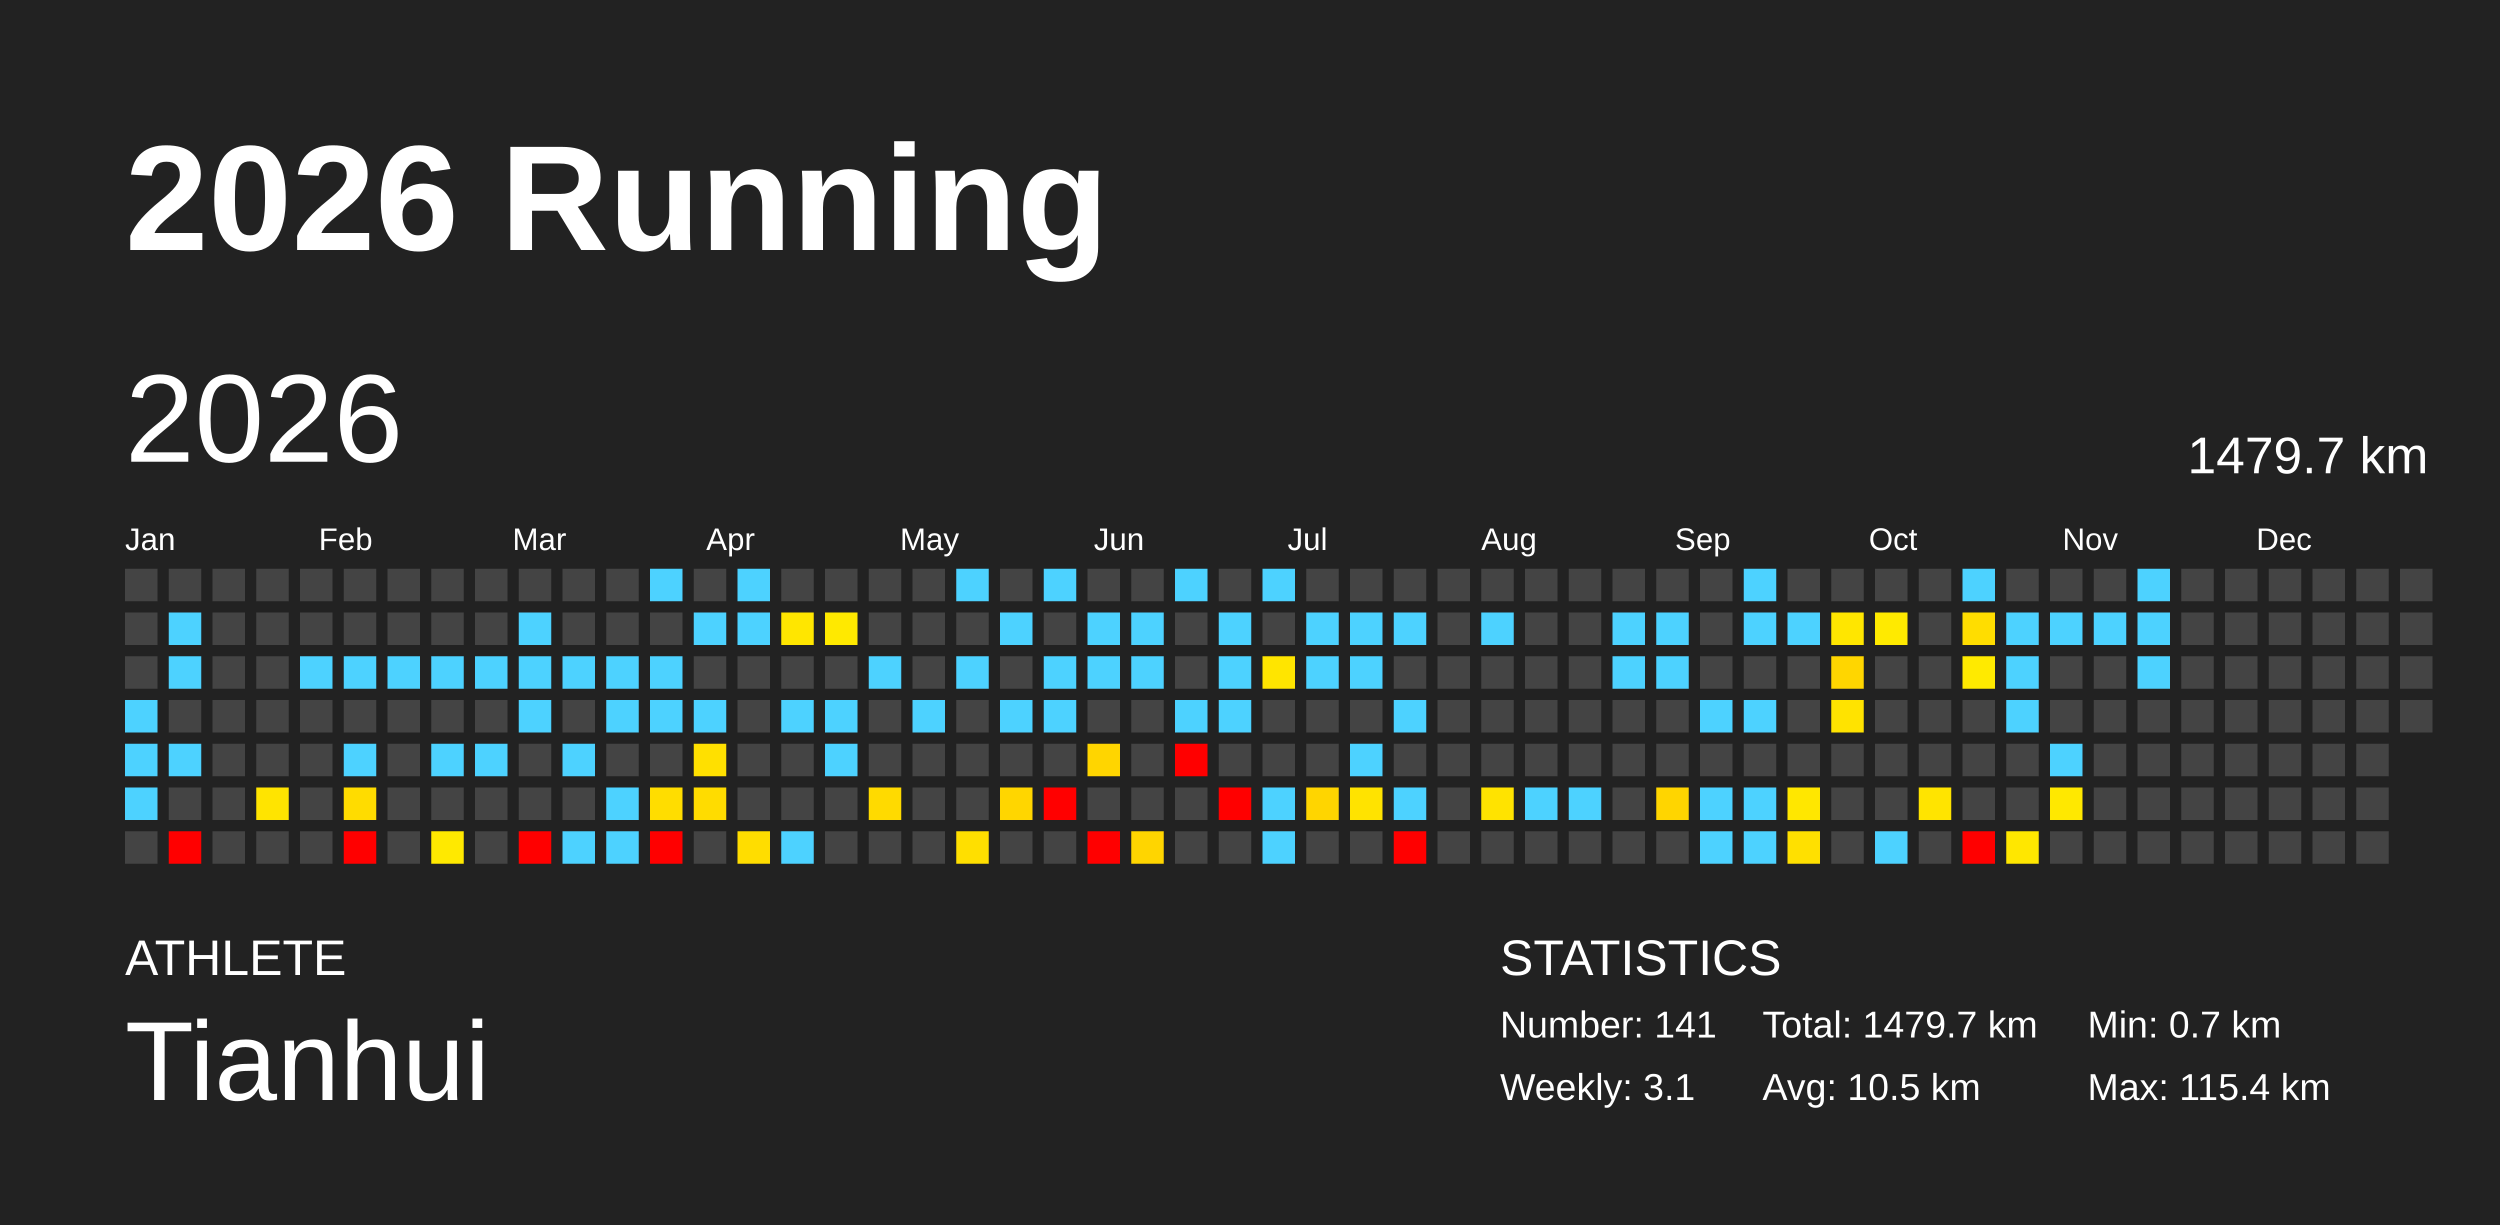
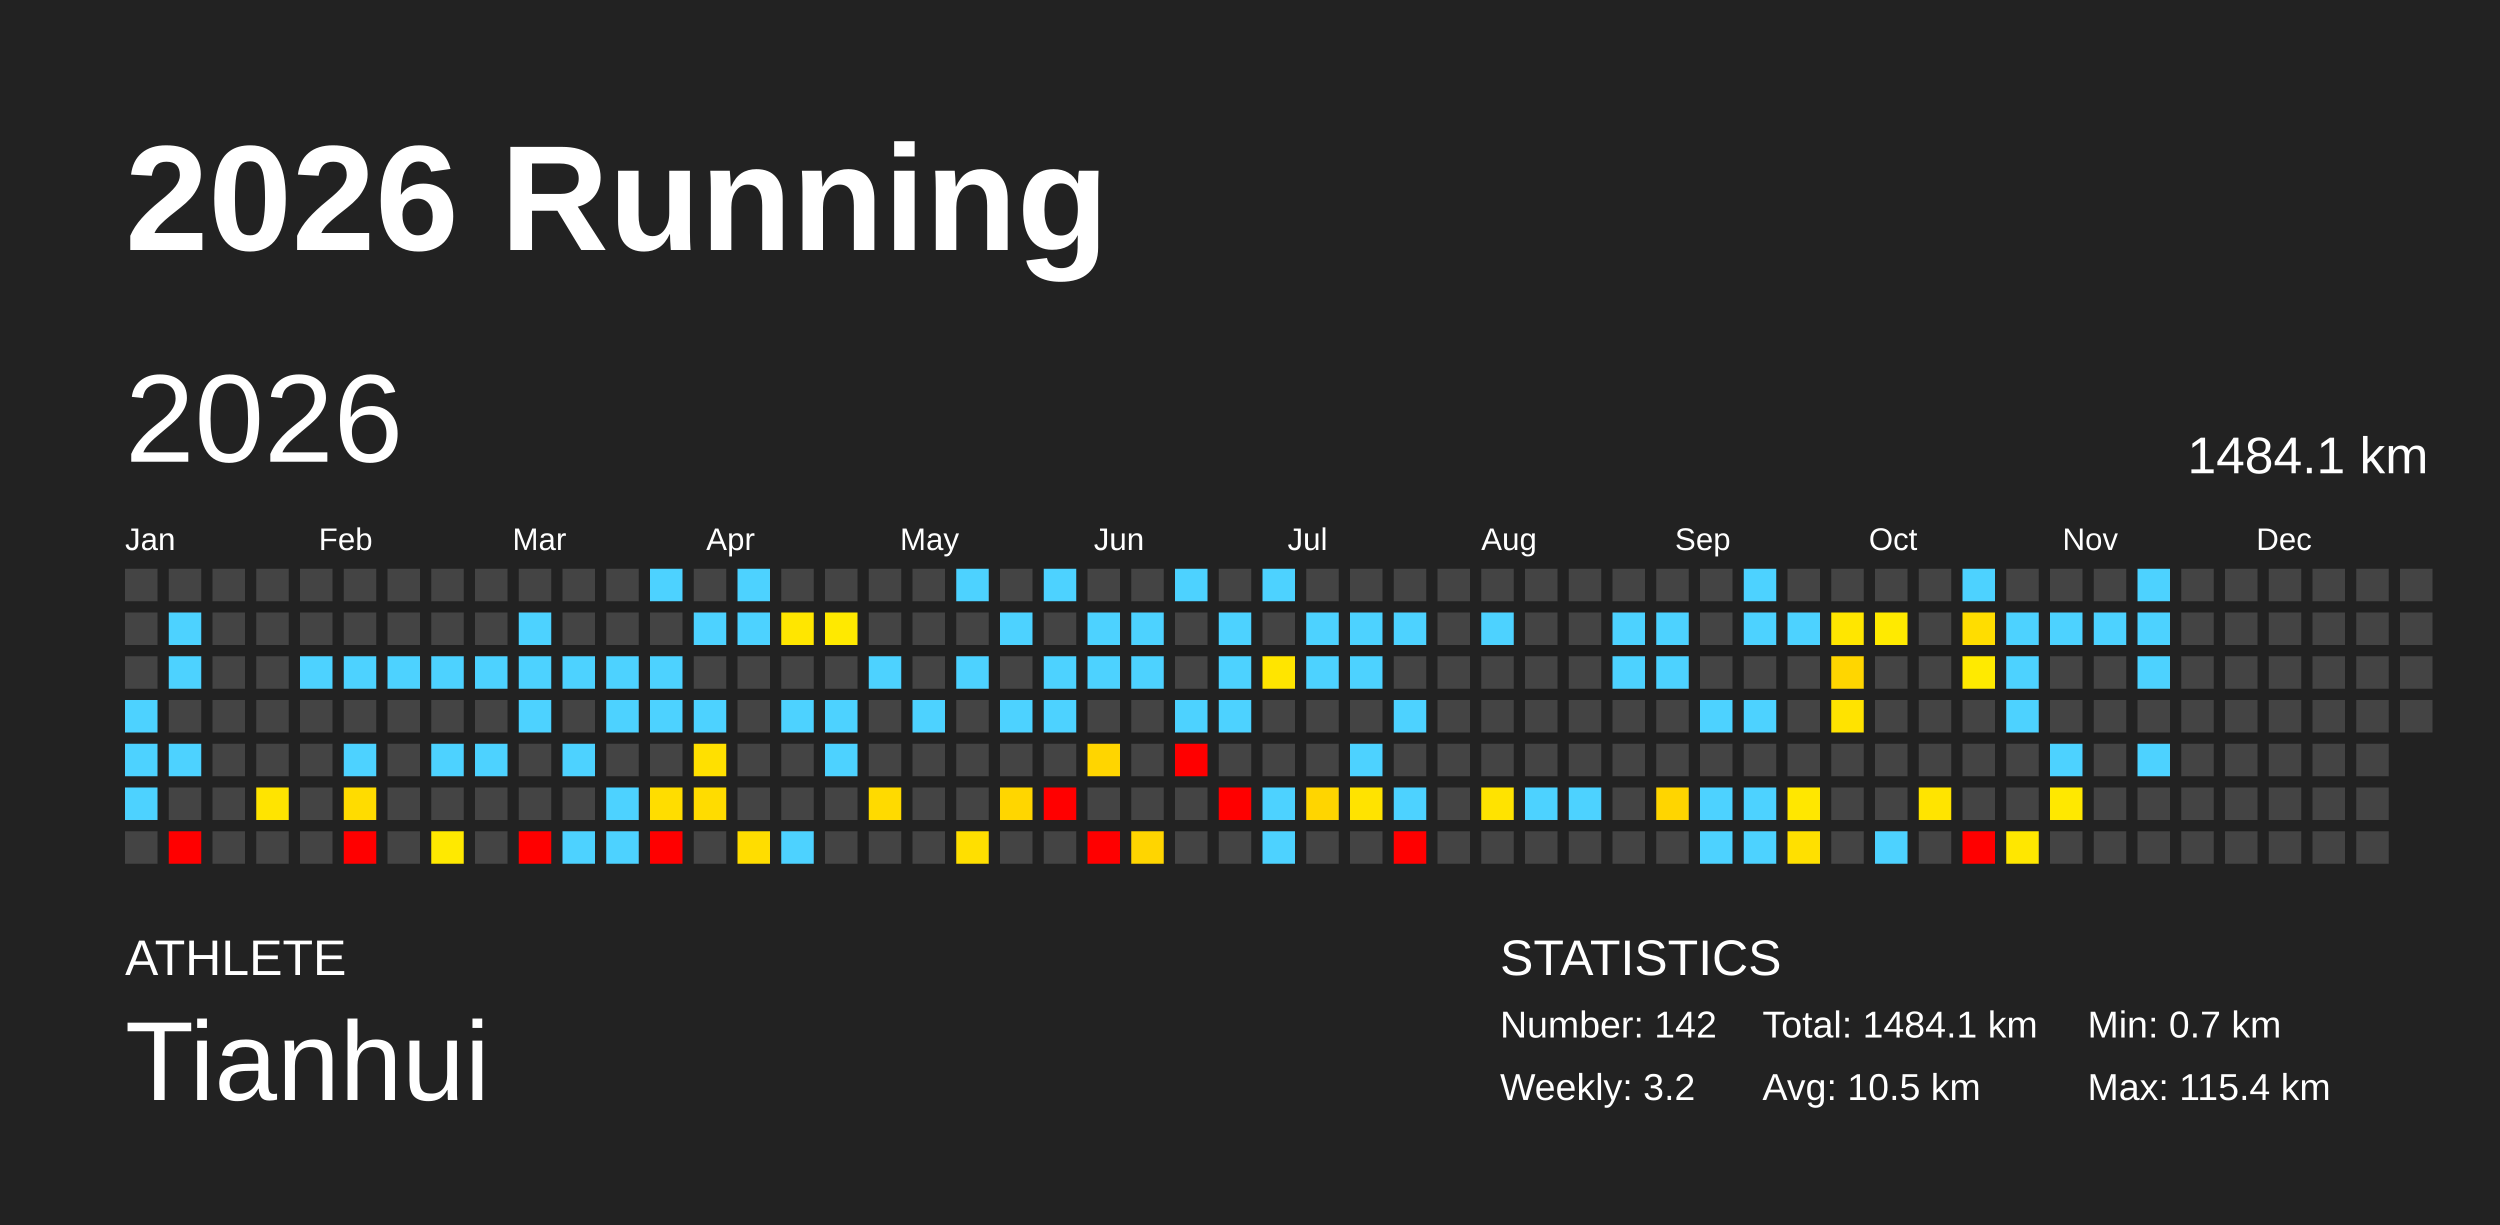
<svg xmlns="http://www.w3.org/2000/svg" baseProfile="full" height="98mm" version="1.1" viewBox="0,0,200,98" width="200mm">
  <defs />
  <rect fill="#222222" height="98" width="200" x="0" y="0" />
  <text fill="#FFFFFF" style="font-size:12px; font-family:Arial; font-weight:bold;" x="10" y="20">2026 Running</text>
  <text fill="#FFFFFF" style="font-size:4px; font-family:Arial" x="10" y="78">ATHLETE</text>
  <text fill="#FFFFFF" style="font-size:9px; font-family:Arial" x="10" y="88">Tianhui</text>
  <text fill="#FFFFFF" style="font-size:4px; font-family:Arial" x="120" y="78">STATISTICS</text>
-   <text fill="#FFFFFF" style="font-size:3px; font-family:Arial" x="120" y="83">Number: 141</text>
-   <text fill="#FFFFFF" style="font-size:3px; font-family:Arial" x="120" y="88">Weekly: 3.1</text>
-   <text fill="#FFFFFF" style="font-size:3px; font-family:Arial" x="141" y="83">Total: 1479.7 km</text>
+   <text fill="#FFFFFF" style="font-size:3px; font-family:Arial" x="120" y="83">Number: 142</text>
+   <text fill="#FFFFFF" style="font-size:3px; font-family:Arial" x="120" y="88">Weekly: 3.2</text>
+   <text fill="#FFFFFF" style="font-size:3px; font-family:Arial" x="141" y="83">Total: 1484.1 km</text>
  <text fill="#FFFFFF" style="font-size:3px; font-family:Arial" x="141" y="88">Avg: 10.5 km</text>
  <text fill="#FFFFFF" style="font-size:3px; font-family:Arial" x="167" y="83">Min: 0.7 km</text>
  <text fill="#FFFFFF" style="font-size:3px; font-family:Arial" x="167" y="88">Max: 115.4 km</text>
  <text dominant-baseline="hanging" fill="#FFFFFF" style="font-size:10.0px; font-family:Arial;" x="10" y="30">2026</text>
-   <text dominant-baseline="hanging" fill="#FFFFFF" style="font-size:4.125px; font-family:Arial;" x="175" y="35">1479.7 km</text>
+   <text dominant-baseline="hanging" fill="#FFFFFF" style="font-size:4.125px; font-family:Arial;" x="175" y="35">1484.1 km</text>
  <text fill="#FFFFFF" style="font-size:2.5px; font-family:Arial" x="10.0" y="44">Jan</text>
  <text fill="#FFFFFF" style="font-size:2.5px; font-family:Arial" x="25.5" y="44">Feb</text>
  <text fill="#FFFFFF" style="font-size:2.5px; font-family:Arial" x="41.0" y="44">Mar</text>
  <text fill="#FFFFFF" style="font-size:2.5px; font-family:Arial" x="56.5" y="44">Apr</text>
  <text fill="#FFFFFF" style="font-size:2.5px; font-family:Arial" x="72.0" y="44">May</text>
  <text fill="#FFFFFF" style="font-size:2.5px; font-family:Arial" x="87.5" y="44">Jun</text>
  <text fill="#FFFFFF" style="font-size:2.5px; font-family:Arial" x="103.0" y="44">Jul</text>
  <text fill="#FFFFFF" style="font-size:2.5px; font-family:Arial" x="118.5" y="44">Aug</text>
  <text fill="#FFFFFF" style="font-size:2.5px; font-family:Arial" x="134.0" y="44">Sep</text>
  <text fill="#FFFFFF" style="font-size:2.5px; font-family:Arial" x="149.5" y="44">Oct</text>
  <text fill="#FFFFFF" style="font-size:2.5px; font-family:Arial" x="165.0" y="44">Nov</text>
  <text fill="#FFFFFF" style="font-size:2.5px; font-family:Arial" x="180.5" y="44">Dec</text>
  <rect fill="#444444" height="2.6" width="2.6" x="10.0" y="45.5" />
  <rect fill="#444444" height="2.6" width="2.6" x="10.0" y="49.0" />
  <rect fill="#444444" height="2.6" width="2.6" x="10.0" y="52.5" />
  <rect fill="#4dd2ff" height="2.6" width="2.6" x="10.0" y="56.0" />
  <rect fill="#4dd2ff" height="2.6" width="2.6" x="10.0" y="59.5" />
  <rect fill="#4dd2ff" height="2.6" width="2.6" x="10.0" y="63.0" />
  <rect fill="#444444" height="2.6" width="2.6" x="10.0" y="66.5" />
  <rect fill="#444444" height="2.6" width="2.6" x="13.5" y="45.5" />
  <rect fill="#4dd2ff" height="2.6" width="2.6" x="13.5" y="49.0" />
  <rect fill="#4dd2ff" height="2.6" width="2.6" x="13.5" y="52.5" />
  <rect fill="#444444" height="2.6" width="2.6" x="13.5" y="56.0" />
  <rect fill="#4dd2ff" height="2.6" width="2.6" x="13.5" y="59.5" />
  <rect fill="#444444" height="2.6" width="2.6" x="13.5" y="63.0" />
  <rect fill="red" height="2.6" width="2.6" x="13.5" y="66.5" />
  <rect fill="#444444" height="2.6" width="2.6" x="17.0" y="45.5" />
  <rect fill="#444444" height="2.6" width="2.6" x="17.0" y="49.0" />
  <rect fill="#444444" height="2.6" width="2.6" x="17.0" y="52.5" />
  <rect fill="#444444" height="2.6" width="2.6" x="17.0" y="56.0" />
  <rect fill="#444444" height="2.6" width="2.6" x="17.0" y="59.5" />
  <rect fill="#444444" height="2.6" width="2.6" x="17.0" y="63.0" />
  <rect fill="#444444" height="2.6" width="2.6" x="17.0" y="66.5" />
  <rect fill="#444444" height="2.6" width="2.6" x="20.5" y="45.5" />
  <rect fill="#444444" height="2.6" width="2.6" x="20.5" y="49.0" />
  <rect fill="#444444" height="2.6" width="2.6" x="20.5" y="52.5" />
  <rect fill="#444444" height="2.6" width="2.6" x="20.5" y="56.0" />
  <rect fill="#444444" height="2.6" width="2.6" x="20.5" y="59.5" />
  <rect fill="#ffe400" height="2.6" width="2.6" x="20.5" y="63.0" />
  <rect fill="#444444" height="2.6" width="2.6" x="20.5" y="66.5" />
  <rect fill="#444444" height="2.6" width="2.6" x="24.0" y="45.5" />
  <rect fill="#444444" height="2.6" width="2.6" x="24.0" y="49.0" />
  <rect fill="#4dd2ff" height="2.6" width="2.6" x="24.0" y="52.5" />
  <rect fill="#444444" height="2.6" width="2.6" x="24.0" y="56.0" />
  <rect fill="#444444" height="2.6" width="2.6" x="24.0" y="59.5" />
  <rect fill="#444444" height="2.6" width="2.6" x="24.0" y="63.0" />
  <rect fill="#444444" height="2.6" width="2.6" x="24.0" y="66.5" />
  <rect fill="#444444" height="2.6" width="2.6" x="27.5" y="45.5" />
  <rect fill="#444444" height="2.6" width="2.6" x="27.5" y="49.0" />
  <rect fill="#4dd2ff" height="2.6" width="2.6" x="27.5" y="52.5" />
  <rect fill="#444444" height="2.6" width="2.6" x="27.5" y="56.0" />
  <rect fill="#4dd2ff" height="2.6" width="2.6" x="27.5" y="59.5" />
  <rect fill="#ffdc00" height="2.6" width="2.6" x="27.5" y="63.0" />
  <rect fill="red" height="2.6" width="2.6" x="27.5" y="66.5" />
  <rect fill="#444444" height="2.6" width="2.6" x="31.0" y="45.5" />
  <rect fill="#444444" height="2.6" width="2.6" x="31.0" y="49.0" />
  <rect fill="#4dd2ff" height="2.6" width="2.6" x="31.0" y="52.5" />
  <rect fill="#444444" height="2.6" width="2.6" x="31.0" y="56.0" />
  <rect fill="#444444" height="2.6" width="2.6" x="31.0" y="59.5" />
  <rect fill="#444444" height="2.6" width="2.6" x="31.0" y="63.0" />
  <rect fill="#444444" height="2.6" width="2.6" x="31.0" y="66.5" />
  <rect fill="#444444" height="2.6" width="2.6" x="34.5" y="45.5" />
  <rect fill="#444444" height="2.6" width="2.6" x="34.5" y="49.0" />
  <rect fill="#4dd2ff" height="2.6" width="2.6" x="34.5" y="52.5" />
  <rect fill="#444444" height="2.6" width="2.6" x="34.5" y="56.0" />
  <rect fill="#4dd2ff" height="2.6" width="2.6" x="34.5" y="59.5" />
  <rect fill="#444444" height="2.6" width="2.6" x="34.5" y="63.0" />
  <rect fill="#ffe900" height="2.6" width="2.6" x="34.5" y="66.5" />
  <rect fill="#444444" height="2.6" width="2.6" x="38.0" y="45.5" />
  <rect fill="#444444" height="2.6" width="2.6" x="38.0" y="49.0" />
  <rect fill="#4dd2ff" height="2.6" width="2.6" x="38.0" y="52.5" />
  <rect fill="#444444" height="2.6" width="2.6" x="38.0" y="56.0" />
  <rect fill="#4dd2ff" height="2.6" width="2.6" x="38.0" y="59.5" />
  <rect fill="#444444" height="2.6" width="2.6" x="38.0" y="63.0" />
  <rect fill="#444444" height="2.6" width="2.6" x="38.0" y="66.5" />
  <rect fill="#444444" height="2.6" width="2.6" x="41.5" y="45.5" />
  <rect fill="#4dd2ff" height="2.6" width="2.6" x="41.5" y="49.0" />
  <rect fill="#4dd2ff" height="2.6" width="2.6" x="41.5" y="52.5" />
  <rect fill="#4dd2ff" height="2.6" width="2.6" x="41.5" y="56.0" />
  <rect fill="#444444" height="2.6" width="2.6" x="41.5" y="59.5" />
  <rect fill="#444444" height="2.6" width="2.6" x="41.5" y="63.0" />
  <rect fill="red" height="2.6" width="2.6" x="41.5" y="66.5" />
  <rect fill="#444444" height="2.6" width="2.6" x="45.0" y="45.5" />
  <rect fill="#444444" height="2.6" width="2.6" x="45.0" y="49.0" />
  <rect fill="#4dd2ff" height="2.6" width="2.6" x="45.0" y="52.5" />
  <rect fill="#444444" height="2.6" width="2.6" x="45.0" y="56.0" />
  <rect fill="#4dd2ff" height="2.6" width="2.6" x="45.0" y="59.5" />
  <rect fill="#444444" height="2.6" width="2.6" x="45.0" y="63.0" />
  <rect fill="#4dd2ff" height="2.6" width="2.6" x="45.0" y="66.5" />
  <rect fill="#444444" height="2.6" width="2.6" x="48.5" y="45.5" />
  <rect fill="#444444" height="2.6" width="2.6" x="48.5" y="49.0" />
  <rect fill="#4dd2ff" height="2.6" width="2.6" x="48.5" y="52.5" />
  <rect fill="#4dd2ff" height="2.6" width="2.6" x="48.5" y="56.0" />
  <rect fill="#444444" height="2.6" width="2.6" x="48.5" y="59.5" />
  <rect fill="#4dd2ff" height="2.6" width="2.6" x="48.5" y="63.0" />
  <rect fill="#4dd2ff" height="2.6" width="2.6" x="48.5" y="66.5" />
  <rect fill="#4dd2ff" height="2.6" width="2.6" x="52.0" y="45.5" />
  <rect fill="#444444" height="2.6" width="2.6" x="52.0" y="49.0" />
  <rect fill="#4dd2ff" height="2.6" width="2.6" x="52.0" y="52.5" />
  <rect fill="#4dd2ff" height="2.6" width="2.6" x="52.0" y="56.0" />
  <rect fill="#444444" height="2.6" width="2.6" x="52.0" y="59.5" />
  <rect fill="#ffdd00" height="2.6" width="2.6" x="52.0" y="63.0" />
  <rect fill="red" height="2.6" width="2.6" x="52.0" y="66.5" />
  <rect fill="#444444" height="2.6" width="2.6" x="55.5" y="45.5" />
  <rect fill="#4dd2ff" height="2.6" width="2.6" x="55.5" y="49.0" />
  <rect fill="#444444" height="2.6" width="2.6" x="55.5" y="52.5" />
  <rect fill="#4dd2ff" height="2.6" width="2.6" x="55.5" y="56.0" />
  <rect fill="#ffe000" height="2.6" width="2.6" x="55.5" y="59.5" />
  <rect fill="#ffdc00" height="2.6" width="2.6" x="55.5" y="63.0" />
  <rect fill="#444444" height="2.6" width="2.6" x="55.5" y="66.5" />
  <rect fill="#4dd2ff" height="2.6" width="2.6" x="59.0" y="45.5" />
  <rect fill="#4dd2ff" height="2.6" width="2.6" x="59.0" y="49.0" />
  <rect fill="#444444" height="2.6" width="2.6" x="59.0" y="52.5" />
  <rect fill="#444444" height="2.6" width="2.6" x="59.0" y="56.0" />
  <rect fill="#444444" height="2.6" width="2.6" x="59.0" y="59.5" />
  <rect fill="#444444" height="2.6" width="2.6" x="59.0" y="63.0" />
  <rect fill="#ffdd00" height="2.6" width="2.6" x="59.0" y="66.5" />
  <rect fill="#444444" height="2.6" width="2.6" x="62.5" y="45.5" />
  <rect fill="#ffe600" height="2.6" width="2.6" x="62.5" y="49.0" />
  <rect fill="#444444" height="2.6" width="2.6" x="62.5" y="52.5" />
  <rect fill="#4dd2ff" height="2.6" width="2.6" x="62.5" y="56.0" />
  <rect fill="#444444" height="2.6" width="2.6" x="62.5" y="59.5" />
  <rect fill="#444444" height="2.6" width="2.6" x="62.5" y="63.0" />
  <rect fill="#4dd2ff" height="2.6" width="2.6" x="62.5" y="66.5" />
  <rect fill="#444444" height="2.6" width="2.6" x="66.0" y="45.5" />
  <rect fill="#ffe900" height="2.6" width="2.6" x="66.0" y="49.0" />
  <rect fill="#444444" height="2.6" width="2.6" x="66.0" y="52.5" />
  <rect fill="#4dd2ff" height="2.6" width="2.6" x="66.0" y="56.0" />
  <rect fill="#4dd2ff" height="2.6" width="2.6" x="66.0" y="59.5" />
  <rect fill="#444444" height="2.6" width="2.6" x="66.0" y="63.0" />
  <rect fill="#444444" height="2.6" width="2.6" x="66.0" y="66.5" />
  <rect fill="#444444" height="2.6" width="2.6" x="69.5" y="45.5" />
  <rect fill="#444444" height="2.6" width="2.6" x="69.5" y="49.0" />
  <rect fill="#4dd2ff" height="2.6" width="2.6" x="69.5" y="52.5" />
  <rect fill="#444444" height="2.6" width="2.6" x="69.5" y="56.0" />
  <rect fill="#444444" height="2.6" width="2.6" x="69.5" y="59.5" />
  <rect fill="#ffda00" height="2.6" width="2.6" x="69.5" y="63.0" />
  <rect fill="#444444" height="2.6" width="2.6" x="69.5" y="66.5" />
  <rect fill="#444444" height="2.6" width="2.6" x="73.0" y="45.5" />
  <rect fill="#444444" height="2.6" width="2.6" x="73.0" y="49.0" />
  <rect fill="#444444" height="2.6" width="2.6" x="73.0" y="52.5" />
  <rect fill="#4dd2ff" height="2.6" width="2.6" x="73.0" y="56.0" />
  <rect fill="#444444" height="2.6" width="2.6" x="73.0" y="59.5" />
  <rect fill="#444444" height="2.6" width="2.6" x="73.0" y="63.0" />
  <rect fill="#444444" height="2.6" width="2.6" x="73.0" y="66.5" />
  <rect fill="#4dd2ff" height="2.6" width="2.6" x="76.5" y="45.5" />
  <rect fill="#444444" height="2.6" width="2.6" x="76.5" y="49.0" />
  <rect fill="#4dd2ff" height="2.6" width="2.6" x="76.5" y="52.5" />
  <rect fill="#444444" height="2.6" width="2.6" x="76.5" y="56.0" />
  <rect fill="#444444" height="2.6" width="2.6" x="76.5" y="59.5" />
  <rect fill="#444444" height="2.6" width="2.6" x="76.5" y="63.0" />
  <rect fill="#ffdf00" height="2.6" width="2.6" x="76.5" y="66.5" />
  <rect fill="#444444" height="2.6" width="2.6" x="80.0" y="45.5" />
  <rect fill="#4dd2ff" height="2.6" width="2.6" x="80.0" y="49.0" />
  <rect fill="#444444" height="2.6" width="2.6" x="80.0" y="52.5" />
  <rect fill="#4dd2ff" height="2.6" width="2.6" x="80.0" y="56.0" />
  <rect fill="#444444" height="2.6" width="2.6" x="80.0" y="59.5" />
  <rect fill="#ffd600" height="2.6" width="2.6" x="80.0" y="63.0" />
  <rect fill="#444444" height="2.6" width="2.6" x="80.0" y="66.5" />
  <rect fill="#4dd2ff" height="2.6" width="2.6" x="83.5" y="45.5" />
  <rect fill="#444444" height="2.6" width="2.6" x="83.5" y="49.0" />
  <rect fill="#4dd2ff" height="2.6" width="2.6" x="83.5" y="52.5" />
  <rect fill="#4dd2ff" height="2.6" width="2.6" x="83.5" y="56.0" />
  <rect fill="#444444" height="2.6" width="2.6" x="83.5" y="59.5" />
  <rect fill="red" height="2.6" width="2.6" x="83.5" y="63.0" />
  <rect fill="#444444" height="2.6" width="2.6" x="83.5" y="66.5" />
  <rect fill="#444444" height="2.6" width="2.6" x="87.0" y="45.5" />
  <rect fill="#4dd2ff" height="2.6" width="2.6" x="87.0" y="49.0" />
  <rect fill="#4dd2ff" height="2.6" width="2.6" x="87.0" y="52.5" />
  <rect fill="#444444" height="2.6" width="2.6" x="87.0" y="56.0" />
  <rect fill="#ffd500" height="2.6" width="2.6" x="87.0" y="59.5" />
  <rect fill="#444444" height="2.6" width="2.6" x="87.0" y="63.0" />
  <rect fill="red" height="2.6" width="2.6" x="87.0" y="66.5" />
  <rect fill="#444444" height="2.6" width="2.6" x="90.5" y="45.5" />
  <rect fill="#4dd2ff" height="2.6" width="2.6" x="90.5" y="49.0" />
  <rect fill="#4dd2ff" height="2.6" width="2.6" x="90.5" y="52.5" />
  <rect fill="#444444" height="2.6" width="2.6" x="90.5" y="56.0" />
  <rect fill="#444444" height="2.6" width="2.6" x="90.5" y="59.5" />
  <rect fill="#444444" height="2.6" width="2.6" x="90.5" y="63.0" />
  <rect fill="#ffd500" height="2.6" width="2.6" x="90.5" y="66.5" />
  <rect fill="#4dd2ff" height="2.6" width="2.6" x="94.0" y="45.5" />
  <rect fill="#444444" height="2.6" width="2.6" x="94.0" y="49.0" />
  <rect fill="#444444" height="2.6" width="2.6" x="94.0" y="52.5" />
  <rect fill="#4dd2ff" height="2.6" width="2.6" x="94.0" y="56.0" />
  <rect fill="red" height="2.6" width="2.6" x="94.0" y="59.5" />
  <rect fill="#444444" height="2.6" width="2.6" x="94.0" y="63.0" />
  <rect fill="#444444" height="2.6" width="2.6" x="94.0" y="66.5" />
  <rect fill="#444444" height="2.6" width="2.6" x="97.5" y="45.5" />
  <rect fill="#4dd2ff" height="2.6" width="2.6" x="97.5" y="49.0" />
  <rect fill="#4dd2ff" height="2.6" width="2.6" x="97.5" y="52.5" />
  <rect fill="#4dd2ff" height="2.6" width="2.6" x="97.5" y="56.0" />
  <rect fill="#444444" height="2.6" width="2.6" x="97.5" y="59.5" />
  <rect fill="red" height="2.6" width="2.6" x="97.5" y="63.0" />
  <rect fill="#444444" height="2.6" width="2.6" x="97.5" y="66.5" />
  <rect fill="#4dd2ff" height="2.6" width="2.6" x="101.0" y="45.5" />
  <rect fill="#444444" height="2.6" width="2.6" x="101.0" y="49.0" />
  <rect fill="#ffe500" height="2.6" width="2.6" x="101.0" y="52.5" />
  <rect fill="#444444" height="2.6" width="2.6" x="101.0" y="56.0" />
  <rect fill="#444444" height="2.6" width="2.6" x="101.0" y="59.5" />
  <rect fill="#4dd2ff" height="2.6" width="2.6" x="101.0" y="63.0" />
  <rect fill="#4dd2ff" height="2.6" width="2.6" x="101.0" y="66.5" />
  <rect fill="#444444" height="2.6" width="2.6" x="104.5" y="45.5" />
  <rect fill="#4dd2ff" height="2.6" width="2.6" x="104.5" y="49.0" />
  <rect fill="#4dd2ff" height="2.6" width="2.6" x="104.5" y="52.5" />
  <rect fill="#444444" height="2.6" width="2.6" x="104.5" y="56.0" />
  <rect fill="#444444" height="2.6" width="2.6" x="104.5" y="59.5" />
  <rect fill="#ffd500" height="2.6" width="2.6" x="104.5" y="63.0" />
  <rect fill="#444444" height="2.6" width="2.6" x="104.5" y="66.5" />
  <rect fill="#444444" height="2.6" width="2.6" x="108.0" y="45.5" />
  <rect fill="#4dd2ff" height="2.6" width="2.6" x="108.0" y="49.0" />
  <rect fill="#4dd2ff" height="2.6" width="2.6" x="108.0" y="52.5" />
  <rect fill="#444444" height="2.6" width="2.6" x="108.0" y="56.0" />
  <rect fill="#4dd2ff" height="2.6" width="2.6" x="108.0" y="59.5" />
  <rect fill="#ffe300" height="2.6" width="2.6" x="108.0" y="63.0" />
  <rect fill="#444444" height="2.6" width="2.6" x="108.0" y="66.5" />
  <rect fill="#444444" height="2.6" width="2.6" x="111.5" y="45.5" />
  <rect fill="#4dd2ff" height="2.6" width="2.6" x="111.5" y="49.0" />
  <rect fill="#444444" height="2.6" width="2.6" x="111.5" y="52.5" />
  <rect fill="#4dd2ff" height="2.6" width="2.6" x="111.5" y="56.0" />
  <rect fill="#444444" height="2.6" width="2.6" x="111.5" y="59.5" />
  <rect fill="#4dd2ff" height="2.6" width="2.6" x="111.5" y="63.0" />
  <rect fill="red" height="2.6" width="2.6" x="111.5" y="66.5" />
  <rect fill="#444444" height="2.6" width="2.6" x="115.0" y="45.5" />
  <rect fill="#444444" height="2.6" width="2.6" x="115.0" y="49.0" />
  <rect fill="#444444" height="2.6" width="2.6" x="115.0" y="52.5" />
  <rect fill="#444444" height="2.6" width="2.6" x="115.0" y="56.0" />
  <rect fill="#444444" height="2.6" width="2.6" x="115.0" y="59.5" />
  <rect fill="#444444" height="2.6" width="2.6" x="115.0" y="63.0" />
  <rect fill="#444444" height="2.6" width="2.6" x="115.0" y="66.5" />
  <rect fill="#444444" height="2.6" width="2.6" x="118.5" y="45.5" />
  <rect fill="#4dd2ff" height="2.6" width="2.6" x="118.5" y="49.0" />
  <rect fill="#444444" height="2.6" width="2.6" x="118.5" y="52.5" />
  <rect fill="#444444" height="2.6" width="2.6" x="118.5" y="56.0" />
  <rect fill="#444444" height="2.6" width="2.6" x="118.5" y="59.5" />
  <rect fill="#ffe300" height="2.6" width="2.6" x="118.5" y="63.0" />
  <rect fill="#444444" height="2.6" width="2.6" x="118.5" y="66.5" />
  <rect fill="#444444" height="2.6" width="2.6" x="122.0" y="45.5" />
  <rect fill="#444444" height="2.6" width="2.6" x="122.0" y="49.0" />
  <rect fill="#444444" height="2.6" width="2.6" x="122.0" y="52.5" />
  <rect fill="#444444" height="2.6" width="2.6" x="122.0" y="56.0" />
  <rect fill="#444444" height="2.6" width="2.6" x="122.0" y="59.5" />
  <rect fill="#4dd2ff" height="2.6" width="2.6" x="122.0" y="63.0" />
  <rect fill="#444444" height="2.6" width="2.6" x="122.0" y="66.5" />
  <rect fill="#444444" height="2.6" width="2.6" x="125.5" y="45.5" />
  <rect fill="#444444" height="2.6" width="2.6" x="125.5" y="49.0" />
  <rect fill="#444444" height="2.6" width="2.6" x="125.5" y="52.5" />
  <rect fill="#444444" height="2.6" width="2.6" x="125.5" y="56.0" />
  <rect fill="#444444" height="2.6" width="2.6" x="125.5" y="59.5" />
  <rect fill="#4dd2ff" height="2.6" width="2.6" x="125.5" y="63.0" />
  <rect fill="#444444" height="2.6" width="2.6" x="125.5" y="66.5" />
  <rect fill="#444444" height="2.6" width="2.6" x="129.0" y="45.5" />
  <rect fill="#4dd2ff" height="2.6" width="2.6" x="129.0" y="49.0" />
  <rect fill="#4dd2ff" height="2.6" width="2.6" x="129.0" y="52.5" />
  <rect fill="#444444" height="2.6" width="2.6" x="129.0" y="56.0" />
  <rect fill="#444444" height="2.6" width="2.6" x="129.0" y="59.5" />
  <rect fill="#444444" height="2.6" width="2.6" x="129.0" y="63.0" />
  <rect fill="#444444" height="2.6" width="2.6" x="129.0" y="66.5" />
  <rect fill="#444444" height="2.6" width="2.6" x="132.5" y="45.5" />
  <rect fill="#4dd2ff" height="2.6" width="2.6" x="132.5" y="49.0" />
  <rect fill="#4dd2ff" height="2.6" width="2.6" x="132.5" y="52.5" />
  <rect fill="#444444" height="2.6" width="2.6" x="132.5" y="56.0" />
  <rect fill="#444444" height="2.6" width="2.6" x="132.5" y="59.5" />
  <rect fill="#ffd500" height="2.6" width="2.6" x="132.5" y="63.0" />
  <rect fill="#444444" height="2.6" width="2.6" x="132.5" y="66.5" />
  <rect fill="#444444" height="2.6" width="2.6" x="136.0" y="45.5" />
  <rect fill="#444444" height="2.6" width="2.6" x="136.0" y="49.0" />
  <rect fill="#444444" height="2.6" width="2.6" x="136.0" y="52.5" />
  <rect fill="#4dd2ff" height="2.6" width="2.6" x="136.0" y="56.0" />
  <rect fill="#444444" height="2.6" width="2.6" x="136.0" y="59.5" />
  <rect fill="#4dd2ff" height="2.6" width="2.6" x="136.0" y="63.0" />
  <rect fill="#4dd2ff" height="2.6" width="2.6" x="136.0" y="66.5" />
  <rect fill="#4dd2ff" height="2.6" width="2.6" x="139.5" y="45.5" />
  <rect fill="#4dd2ff" height="2.6" width="2.6" x="139.5" y="49.0" />
  <rect fill="#444444" height="2.6" width="2.6" x="139.5" y="52.5" />
  <rect fill="#4dd2ff" height="2.6" width="2.6" x="139.5" y="56.0" />
  <rect fill="#444444" height="2.6" width="2.6" x="139.5" y="59.5" />
  <rect fill="#4dd2ff" height="2.6" width="2.6" x="139.5" y="63.0" />
  <rect fill="#4dd2ff" height="2.6" width="2.6" x="139.5" y="66.5" />
  <rect fill="#444444" height="2.6" width="2.6" x="143.0" y="45.5" />
  <rect fill="#4dd2ff" height="2.6" width="2.6" x="143.0" y="49.0" />
  <rect fill="#444444" height="2.6" width="2.6" x="143.0" y="52.5" />
  <rect fill="#444444" height="2.6" width="2.6" x="143.0" y="56.0" />
  <rect fill="#444444" height="2.6" width="2.6" x="143.0" y="59.5" />
  <rect fill="#ffe700" height="2.6" width="2.6" x="143.0" y="63.0" />
  <rect fill="#ffe000" height="2.6" width="2.6" x="143.0" y="66.5" />
  <rect fill="#444444" height="2.6" width="2.6" x="146.5" y="45.5" />
  <rect fill="#ffe600" height="2.6" width="2.6" x="146.5" y="49.0" />
  <rect fill="#ffd600" height="2.6" width="2.6" x="146.5" y="52.5" />
  <rect fill="#ffe300" height="2.6" width="2.6" x="146.5" y="56.0" />
  <rect fill="#444444" height="2.6" width="2.6" x="146.5" y="59.5" />
  <rect fill="#444444" height="2.6" width="2.6" x="146.5" y="63.0" />
  <rect fill="#444444" height="2.6" width="2.6" x="146.5" y="66.5" />
  <rect fill="#444444" height="2.6" width="2.6" x="150.0" y="45.5" />
  <rect fill="#ffea00" height="2.6" width="2.6" x="150.0" y="49.0" />
  <rect fill="#444444" height="2.6" width="2.6" x="150.0" y="52.5" />
  <rect fill="#444444" height="2.6" width="2.6" x="150.0" y="56.0" />
  <rect fill="#444444" height="2.6" width="2.6" x="150.0" y="59.5" />
  <rect fill="#444444" height="2.6" width="2.6" x="150.0" y="63.0" />
  <rect fill="#4dd2ff" height="2.6" width="2.6" x="150.0" y="66.5" />
  <rect fill="#444444" height="2.6" width="2.6" x="153.5" y="45.5" />
  <rect fill="#444444" height="2.6" width="2.6" x="153.5" y="49.0" />
  <rect fill="#444444" height="2.6" width="2.6" x="153.5" y="52.5" />
  <rect fill="#444444" height="2.6" width="2.6" x="153.5" y="56.0" />
  <rect fill="#444444" height="2.6" width="2.6" x="153.5" y="59.5" />
  <rect fill="#ffe400" height="2.6" width="2.6" x="153.5" y="63.0" />
  <rect fill="#444444" height="2.6" width="2.6" x="153.5" y="66.5" />
  <rect fill="#4dd2ff" height="2.6" width="2.6" x="157.0" y="45.5" />
  <rect fill="#ffdd00" height="2.6" width="2.6" x="157.0" y="49.0" />
  <rect fill="#ffea00" height="2.6" width="2.6" x="157.0" y="52.5" />
  <rect fill="#444444" height="2.6" width="2.6" x="157.0" y="56.0" />
  <rect fill="#444444" height="2.6" width="2.6" x="157.0" y="59.5" />
  <rect fill="#444444" height="2.6" width="2.6" x="157.0" y="63.0" />
  <rect fill="red" height="2.6" width="2.6" x="157.0" y="66.5" />
  <rect fill="#444444" height="2.6" width="2.6" x="160.5" y="45.5" />
  <rect fill="#4dd2ff" height="2.6" width="2.6" x="160.5" y="49.0" />
  <rect fill="#4dd2ff" height="2.6" width="2.6" x="160.5" y="52.5" />
  <rect fill="#4dd2ff" height="2.6" width="2.6" x="160.5" y="56.0" />
  <rect fill="#444444" height="2.6" width="2.6" x="160.5" y="59.5" />
  <rect fill="#444444" height="2.6" width="2.6" x="160.5" y="63.0" />
  <rect fill="#ffe700" height="2.6" width="2.6" x="160.5" y="66.5" />
  <rect fill="#444444" height="2.6" width="2.6" x="164.0" y="45.5" />
  <rect fill="#4dd2ff" height="2.6" width="2.6" x="164.0" y="49.0" />
  <rect fill="#444444" height="2.6" width="2.6" x="164.0" y="52.5" />
  <rect fill="#444444" height="2.6" width="2.6" x="164.0" y="56.0" />
  <rect fill="#4dd2ff" height="2.6" width="2.6" x="164.0" y="59.5" />
  <rect fill="#ffe800" height="2.6" width="2.6" x="164.0" y="63.0" />
  <rect fill="#444444" height="2.6" width="2.6" x="164.0" y="66.5" />
  <rect fill="#444444" height="2.6" width="2.6" x="167.5" y="45.5" />
  <rect fill="#4dd2ff" height="2.6" width="2.6" x="167.5" y="49.0" />
  <rect fill="#444444" height="2.6" width="2.6" x="167.5" y="52.5" />
  <rect fill="#444444" height="2.6" width="2.6" x="167.5" y="56.0" />
  <rect fill="#444444" height="2.6" width="2.6" x="167.5" y="59.5" />
  <rect fill="#444444" height="2.6" width="2.6" x="167.5" y="63.0" />
  <rect fill="#444444" height="2.6" width="2.6" x="167.5" y="66.5" />
  <rect fill="#4dd2ff" height="2.6" width="2.6" x="171.0" y="45.5" />
  <rect fill="#4dd2ff" height="2.6" width="2.6" x="171.0" y="49.0" />
  <rect fill="#4dd2ff" height="2.6" width="2.6" x="171.0" y="52.5" />
  <rect fill="#444444" height="2.6" width="2.6" x="171.0" y="56.0" />
-   <rect fill="#444444" height="2.6" width="2.6" x="171.0" y="59.5" />
+   <rect fill="#4dd2ff" height="2.6" width="2.6" x="171.0" y="59.5" />
  <rect fill="#444444" height="2.6" width="2.6" x="171.0" y="63.0" />
  <rect fill="#444444" height="2.6" width="2.6" x="171.0" y="66.5" />
  <rect fill="#444444" height="2.6" width="2.6" x="174.5" y="45.5" />
  <rect fill="#444444" height="2.6" width="2.6" x="174.5" y="49.0" />
  <rect fill="#444444" height="2.6" width="2.6" x="174.5" y="52.5" />
  <rect fill="#444444" height="2.6" width="2.6" x="174.5" y="56.0" />
  <rect fill="#444444" height="2.6" width="2.6" x="174.5" y="59.5" />
  <rect fill="#444444" height="2.6" width="2.6" x="174.5" y="63.0" />
  <rect fill="#444444" height="2.6" width="2.6" x="174.5" y="66.5" />
  <rect fill="#444444" height="2.6" width="2.6" x="178.0" y="45.5" />
  <rect fill="#444444" height="2.6" width="2.6" x="178.0" y="49.0" />
  <rect fill="#444444" height="2.6" width="2.6" x="178.0" y="52.5" />
  <rect fill="#444444" height="2.6" width="2.6" x="178.0" y="56.0" />
  <rect fill="#444444" height="2.6" width="2.6" x="178.0" y="59.5" />
  <rect fill="#444444" height="2.6" width="2.6" x="178.0" y="63.0" />
  <rect fill="#444444" height="2.6" width="2.6" x="178.0" y="66.5" />
  <rect fill="#444444" height="2.6" width="2.6" x="181.5" y="45.5" />
  <rect fill="#444444" height="2.6" width="2.6" x="181.5" y="49.0" />
  <rect fill="#444444" height="2.6" width="2.6" x="181.5" y="52.5" />
  <rect fill="#444444" height="2.6" width="2.6" x="181.5" y="56.0" />
  <rect fill="#444444" height="2.6" width="2.6" x="181.5" y="59.5" />
  <rect fill="#444444" height="2.6" width="2.6" x="181.5" y="63.0" />
  <rect fill="#444444" height="2.6" width="2.6" x="181.5" y="66.5" />
  <rect fill="#444444" height="2.6" width="2.6" x="185.0" y="45.5" />
  <rect fill="#444444" height="2.6" width="2.6" x="185.0" y="49.0" />
  <rect fill="#444444" height="2.6" width="2.6" x="185.0" y="52.5" />
  <rect fill="#444444" height="2.6" width="2.6" x="185.0" y="56.0" />
  <rect fill="#444444" height="2.6" width="2.6" x="185.0" y="59.5" />
  <rect fill="#444444" height="2.6" width="2.6" x="185.0" y="63.0" />
  <rect fill="#444444" height="2.6" width="2.6" x="185.0" y="66.5" />
  <rect fill="#444444" height="2.6" width="2.6" x="188.5" y="45.5" />
  <rect fill="#444444" height="2.6" width="2.6" x="188.5" y="49.0" />
  <rect fill="#444444" height="2.6" width="2.6" x="188.5" y="52.5" />
  <rect fill="#444444" height="2.6" width="2.6" x="188.5" y="56.0" />
  <rect fill="#444444" height="2.6" width="2.6" x="188.5" y="59.5" />
  <rect fill="#444444" height="2.6" width="2.6" x="188.5" y="63.0" />
  <rect fill="#444444" height="2.6" width="2.6" x="188.5" y="66.5" />
  <rect fill="#444444" height="2.6" width="2.6" x="192.0" y="45.5" />
  <rect fill="#444444" height="2.6" width="2.6" x="192.0" y="49.0" />
  <rect fill="#444444" height="2.6" width="2.6" x="192.0" y="52.5" />
  <rect fill="#444444" height="2.6" width="2.6" x="192.0" y="56.0" />
</svg>
